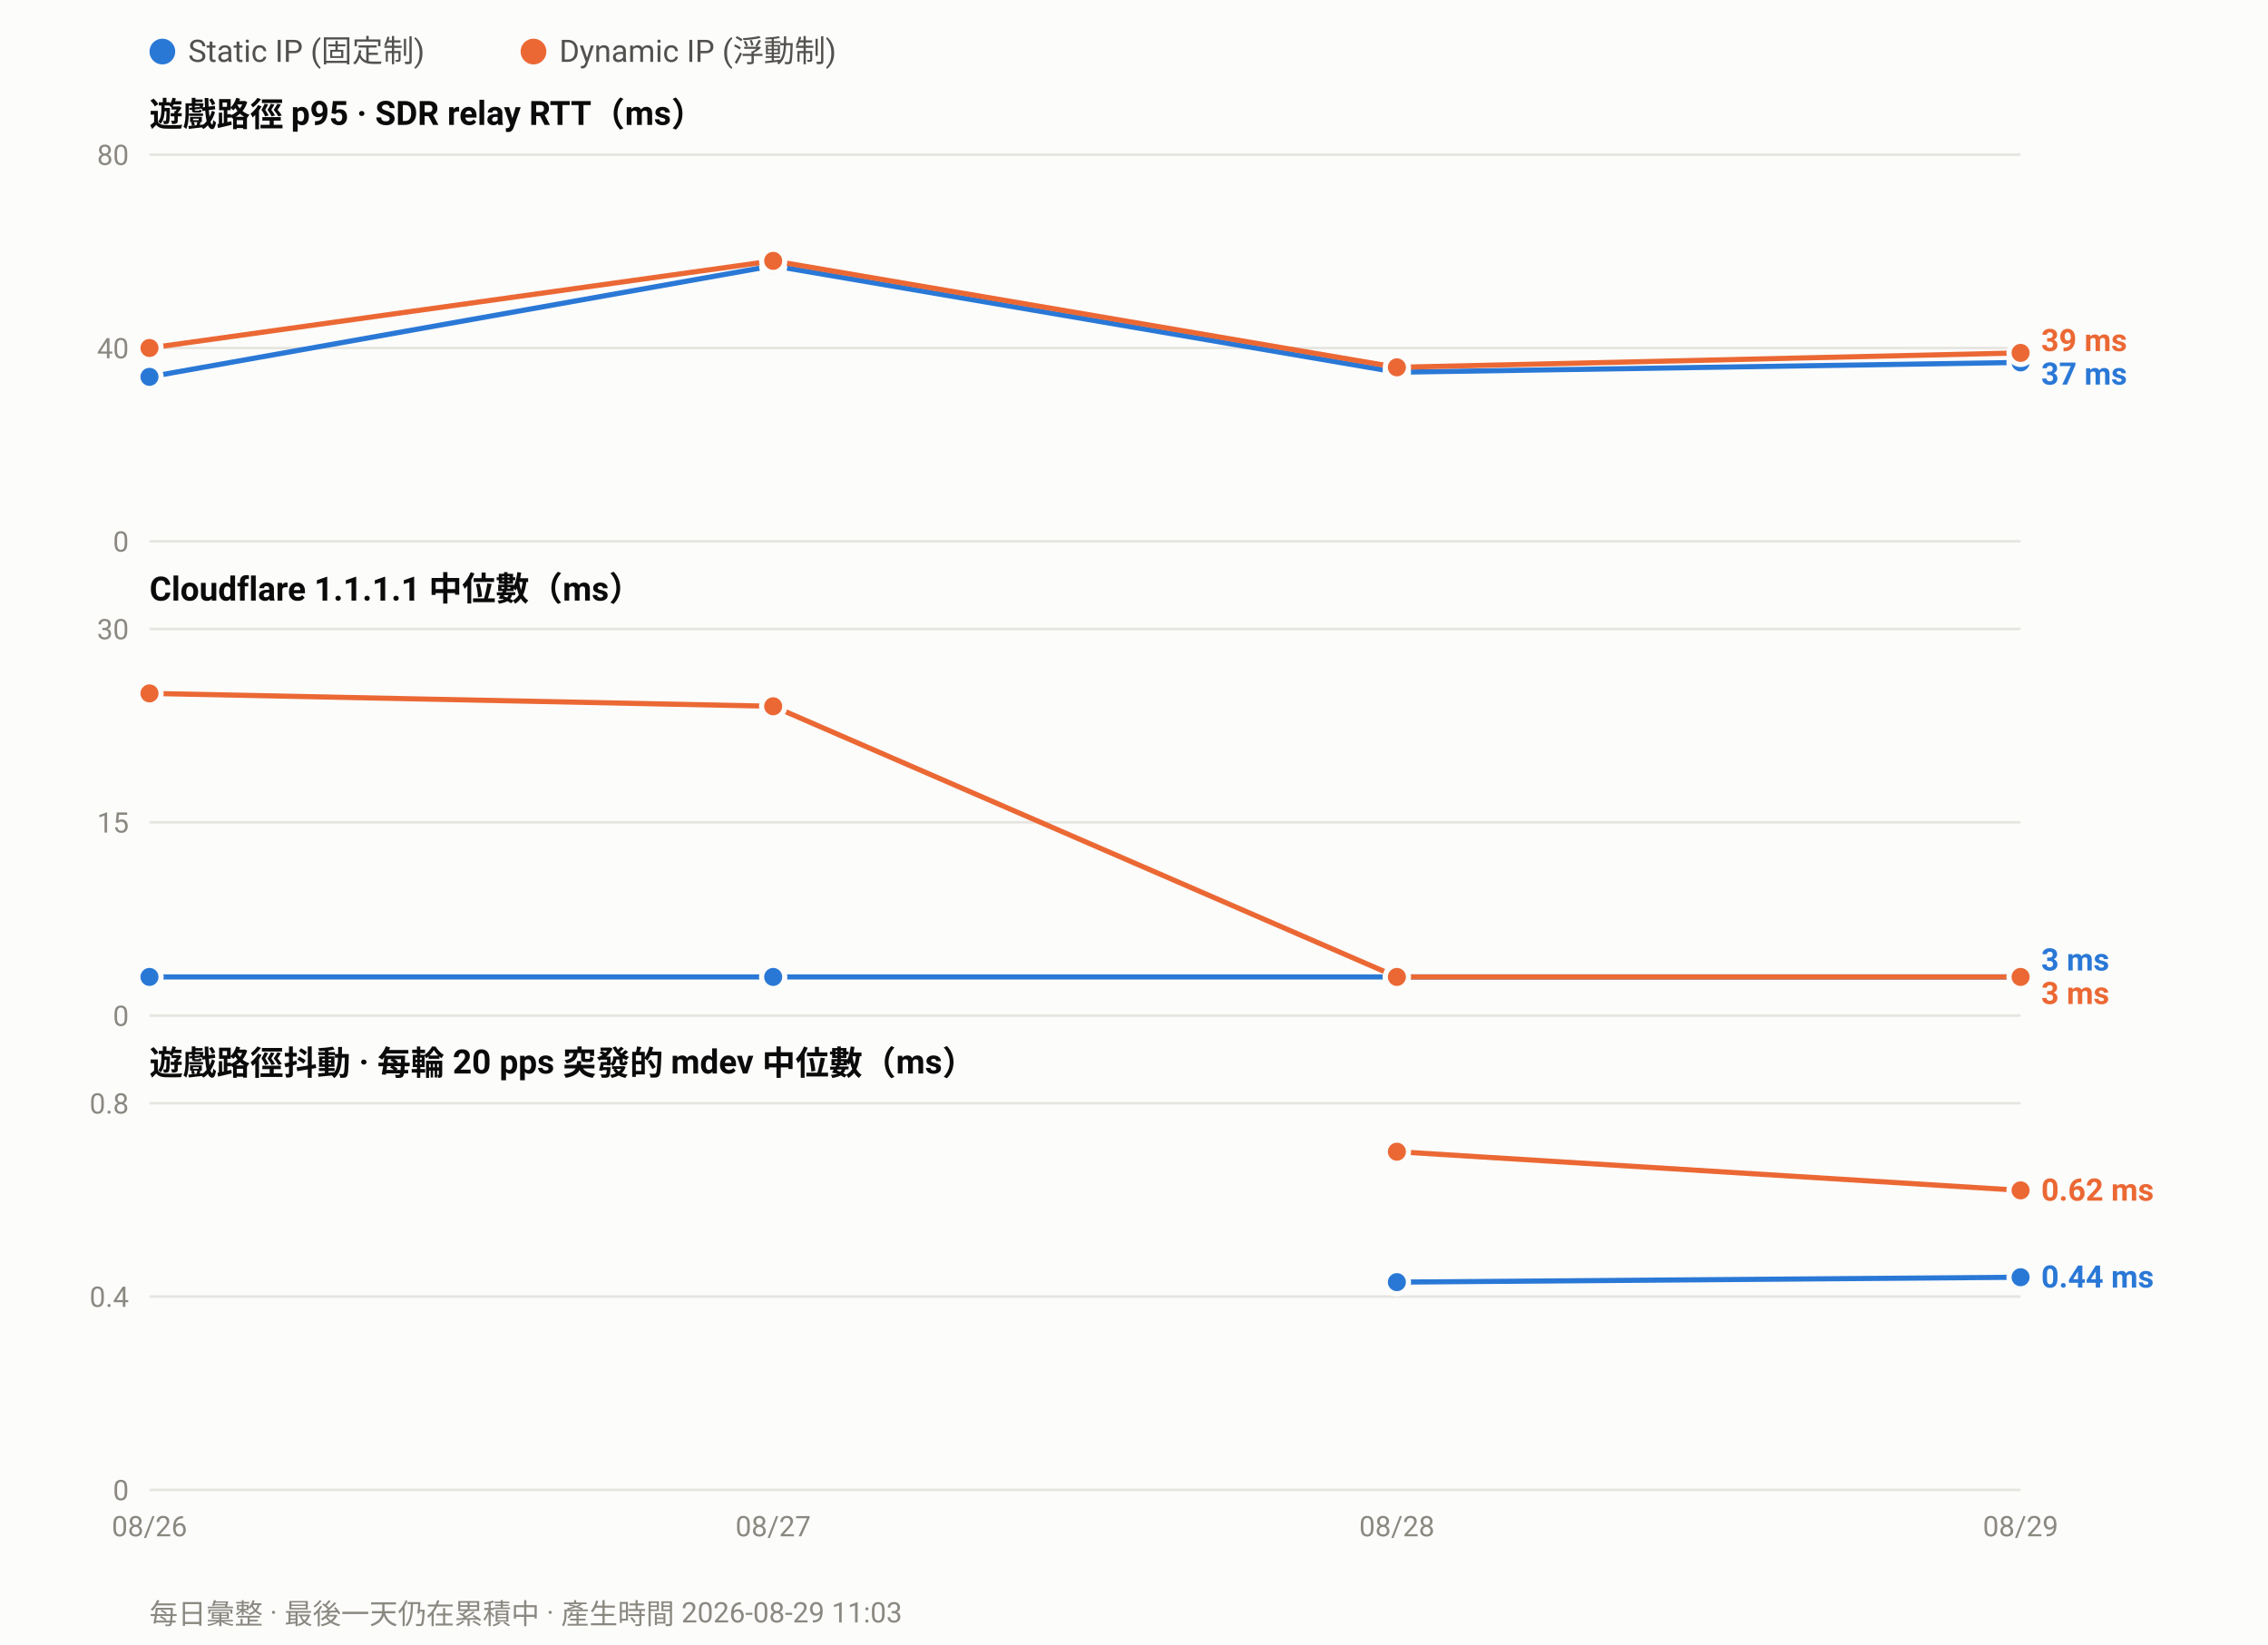
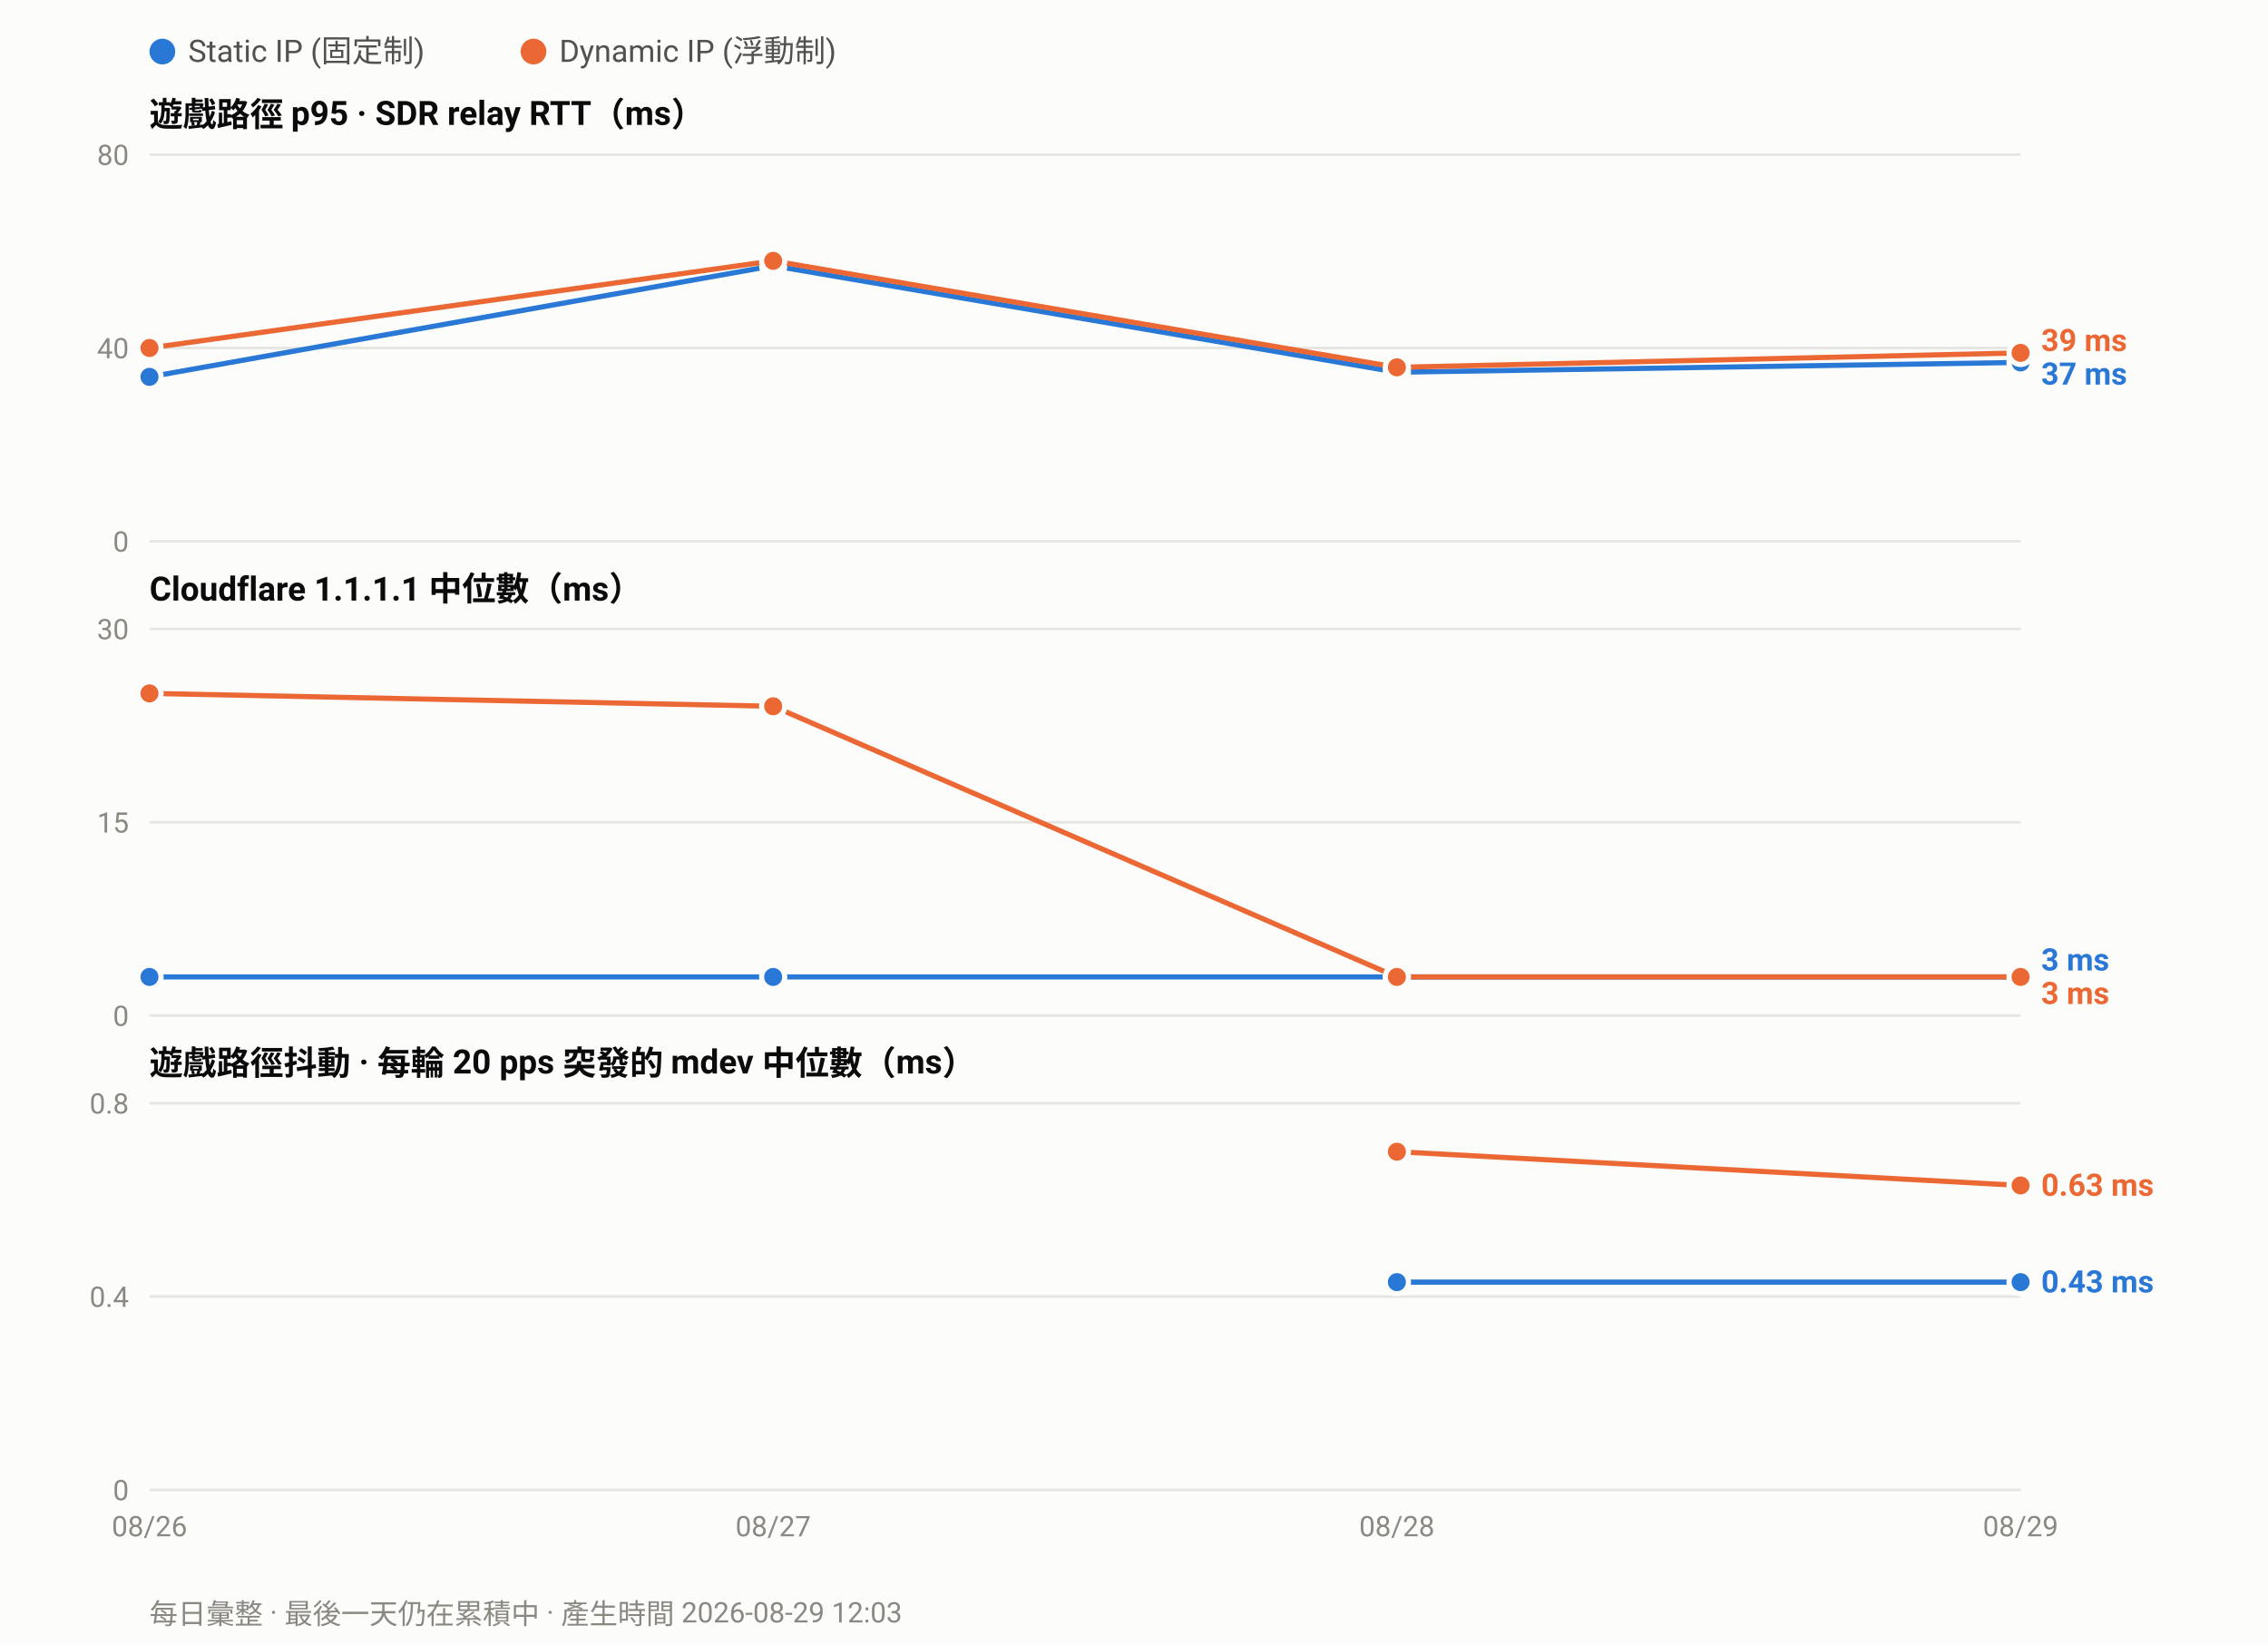
<svg xmlns="http://www.w3.org/2000/svg" width="880" height="638" viewBox="0 0 880 638" font-family="ui-sans-serif,-apple-system,Segoe UI,Roboto,Helvetica,Arial,sans-serif">
  <rect width="880" height="638" fill="#fcfcfb" />
  <circle cx="63.0" cy="20" r="5" fill="#2a78d6" />
  <text x="73.0" y="24" font-size="12" fill="#52514e">Static IP (固定制)</text>
  <circle cx="207.0" cy="20" r="5" fill="#eb6834" />
  <text x="217.0" y="24" font-size="12" fill="#52514e">Dynamic IP (浮動制)</text>
  <text x="58" y="49.0" font-size="13" font-weight="600" fill="#0b0b0b">遊戲路徑 p95 · SDR relay RTT（ms）</text>
  <line x1="58" y1="210.0" x2="784.0" y2="210.0" stroke="#e6e5e0" stroke-width="1" />
  <text x="50" y="214.0" font-size="11" text-anchor="end" fill="#8a8880">0</text>
  <line x1="58" y1="135.0" x2="784.0" y2="135.0" stroke="#e6e5e0" stroke-width="1" />
  <text x="50" y="139.0" font-size="11" text-anchor="end" fill="#8a8880">40</text>
  <line x1="58" y1="60.0" x2="784.0" y2="60.0" stroke="#e6e5e0" stroke-width="1" />
  <text x="50" y="64.0" font-size="11" text-anchor="end" fill="#8a8880">80</text>
  <polyline fill="none" stroke="#2a78d6" stroke-width="2" stroke-linejoin="round" points="58.0,146.2 300.0,103.1 542.0,144.4 784.0,140.6" />
  <circle cx="58.0" cy="146.2" r="4.5" fill="#2a78d6" stroke="#fcfcfb" stroke-width="2" />
  <circle cx="300.0" cy="103.1" r="4.5" fill="#2a78d6" stroke="#fcfcfb" stroke-width="2" />
  <circle cx="542.0" cy="144.4" r="4.5" fill="#2a78d6" stroke="#fcfcfb" stroke-width="2" />
  <circle cx="784.0" cy="140.6" r="4.5" fill="#2a78d6" stroke="#fcfcfb" stroke-width="2" />
  <polyline fill="none" stroke="#eb6834" stroke-width="2" stroke-linejoin="round" points="58.0,135.0 300.0,101.2 542.0,142.5 784.0,136.9" />
  <circle cx="58.0" cy="135.0" r="4.5" fill="#eb6834" stroke="#fcfcfb" stroke-width="2" />
  <circle cx="300.0" cy="101.2" r="4.5" fill="#eb6834" stroke="#fcfcfb" stroke-width="2" />
  <circle cx="542.0" cy="142.5" r="4.5" fill="#eb6834" stroke="#fcfcfb" stroke-width="2" />
  <circle cx="784.0" cy="136.9" r="4.5" fill="#eb6834" stroke="#fcfcfb" stroke-width="2" />
  <text x="792.0" y="136.2" font-size="12" font-weight="600" fill="#eb6834">39 ms</text>
  <text x="792.0" y="149.2" font-size="12" font-weight="600" fill="#2a78d6">37 ms</text>
  <text x="58" y="233.0" font-size="13" font-weight="600" fill="#0b0b0b">Cloudflare 1.1.1.1 中位數（ms）</text>
  <line x1="58" y1="394.0" x2="784.0" y2="394.0" stroke="#e6e5e0" stroke-width="1" />
  <text x="50" y="398.0" font-size="11" text-anchor="end" fill="#8a8880">0</text>
  <line x1="58" y1="319.0" x2="784.0" y2="319.0" stroke="#e6e5e0" stroke-width="1" />
  <text x="50" y="323.0" font-size="11" text-anchor="end" fill="#8a8880">15</text>
  <line x1="58" y1="244.0" x2="784.0" y2="244.0" stroke="#e6e5e0" stroke-width="1" />
  <text x="50" y="248.0" font-size="11" text-anchor="end" fill="#8a8880">30</text>
  <polyline fill="none" stroke="#2a78d6" stroke-width="2" stroke-linejoin="round" points="58.0,379.0 300.0,379.0 542.0,379.0 784.0,379.0" />
  <circle cx="58.0" cy="379.0" r="4.5" fill="#2a78d6" stroke="#fcfcfb" stroke-width="2" />
  <circle cx="300.0" cy="379.0" r="4.5" fill="#2a78d6" stroke="#fcfcfb" stroke-width="2" />
  <circle cx="542.0" cy="379.0" r="4.5" fill="#2a78d6" stroke="#fcfcfb" stroke-width="2" />
  <circle cx="784.0" cy="379.0" r="4.5" fill="#2a78d6" stroke="#fcfcfb" stroke-width="2" />
  <polyline fill="none" stroke="#eb6834" stroke-width="2" stroke-linejoin="round" points="58.0,269.0 300.0,274.0 542.0,379.0 784.0,379.0" />
  <circle cx="58.0" cy="269.0" r="4.5" fill="#eb6834" stroke="#fcfcfb" stroke-width="2" />
  <circle cx="300.0" cy="274.0" r="4.5" fill="#eb6834" stroke="#fcfcfb" stroke-width="2" />
  <circle cx="542.0" cy="379.0" r="4.5" fill="#eb6834" stroke="#fcfcfb" stroke-width="2" />
  <circle cx="784.0" cy="379.0" r="4.5" fill="#eb6834" stroke="#fcfcfb" stroke-width="2" />
  <text x="792.0" y="376.5" font-size="12" font-weight="600" fill="#2a78d6">3 ms</text>
  <text x="792.0" y="389.5" font-size="12" font-weight="600" fill="#eb6834">3 ms</text>
  <text x="58" y="417.0" font-size="13" font-weight="600" fill="#0b0b0b">遊戲路徑抖動 · 每輪 20 pps 突發的 mdev 中位數（ms）</text>
  <line x1="58" y1="578.0" x2="784.0" y2="578.0" stroke="#e6e5e0" stroke-width="1" />
  <text x="50" y="582.0" font-size="11" text-anchor="end" fill="#8a8880">0</text>
  <line x1="58" y1="503.0" x2="784.0" y2="503.0" stroke="#e6e5e0" stroke-width="1" />
  <text x="50" y="507.0" font-size="11" text-anchor="end" fill="#8a8880">0.4</text>
  <line x1="58" y1="428.0" x2="784.0" y2="428.0" stroke="#e6e5e0" stroke-width="1" />
  <text x="50" y="432.0" font-size="11" text-anchor="end" fill="#8a8880">0.8</text>
-   <polyline fill="none" stroke="#2a78d6" stroke-width="2" stroke-linejoin="round" points="542.0,497.4 784.0,495.5" />
+   <polyline fill="none" stroke="#2a78d6" stroke-width="2" stroke-linejoin="round" points="542.0,497.4 784.0,497.4" />
  <circle cx="542.0" cy="497.4" r="4.5" fill="#2a78d6" stroke="#fcfcfb" stroke-width="2" />
-   <circle cx="784.0" cy="495.5" r="4.5" fill="#2a78d6" stroke="#fcfcfb" stroke-width="2" />
-   <polyline fill="none" stroke="#eb6834" stroke-width="2" stroke-linejoin="round" points="542.0,446.8 784.0,461.8" />
+   <circle cx="784.0" cy="497.4" r="4.5" fill="#2a78d6" stroke="#fcfcfb" stroke-width="2" />
+   <polyline fill="none" stroke="#eb6834" stroke-width="2" stroke-linejoin="round" points="542.0,446.8 784.0,459.9" />
  <circle cx="542.0" cy="446.8" r="4.5" fill="#eb6834" stroke="#fcfcfb" stroke-width="2" />
-   <circle cx="784.0" cy="461.8" r="4.5" fill="#eb6834" stroke="#fcfcfb" stroke-width="2" />
-   <text x="792.0" y="465.8" font-size="12" font-weight="600" fill="#eb6834">0.62 ms</text>
-   <text x="792.0" y="499.5" font-size="12" font-weight="600" fill="#2a78d6">0.44 ms</text>
+   <circle cx="784.0" cy="459.9" r="4.5" fill="#eb6834" stroke="#fcfcfb" stroke-width="2" />
+   <text x="792.0" y="463.9" font-size="12" font-weight="600" fill="#eb6834">0.63 ms</text>
+   <text x="792.0" y="501.4" font-size="12" font-weight="600" fill="#2a78d6">0.43 ms</text>
  <text x="58.0" y="596.0" font-size="11" text-anchor="middle" fill="#8a8880">08/26</text>
  <text x="300.0" y="596.0" font-size="11" text-anchor="middle" fill="#8a8880">08/27</text>
  <text x="542.0" y="596.0" font-size="11" text-anchor="middle" fill="#8a8880">08/28</text>
  <text x="784.0" y="596.0" font-size="11" text-anchor="middle" fill="#8a8880">08/29</text>
-   <text x="58" y="630" font-size="11" fill="#8a8880">每日彙整 · 最後一天仍在累積中 · 產生時間 2026-08-29 11:03</text>
+   <text x="58" y="630" font-size="11" fill="#8a8880">每日彙整 · 最後一天仍在累積中 · 產生時間 2026-08-29 12:03</text>
</svg>
